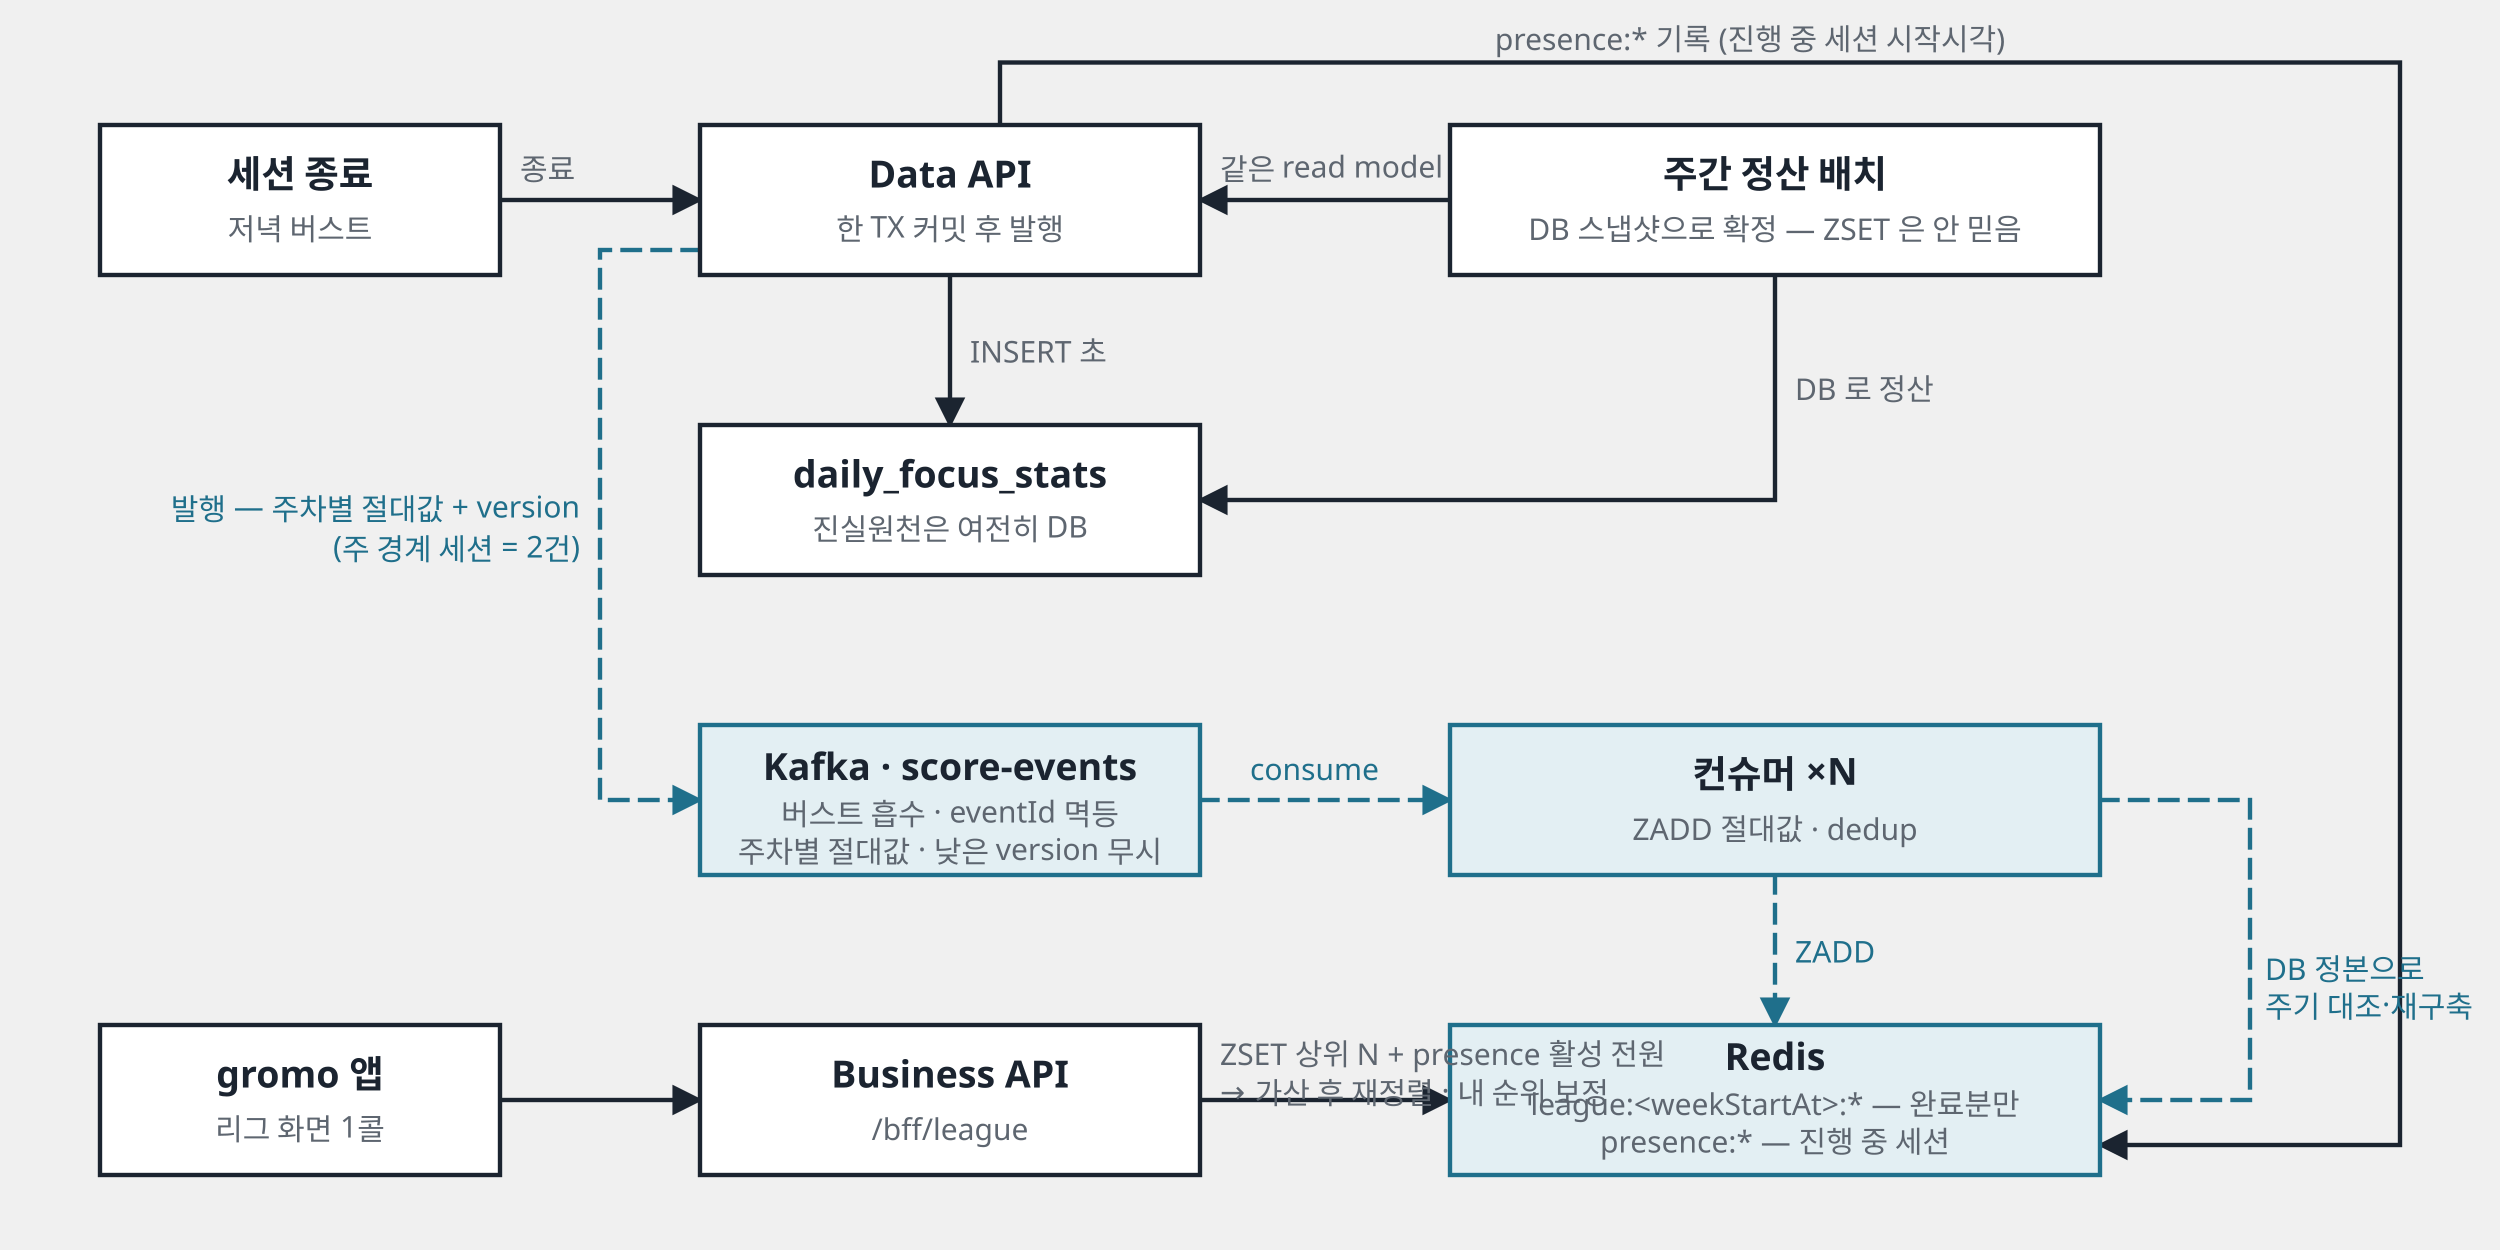
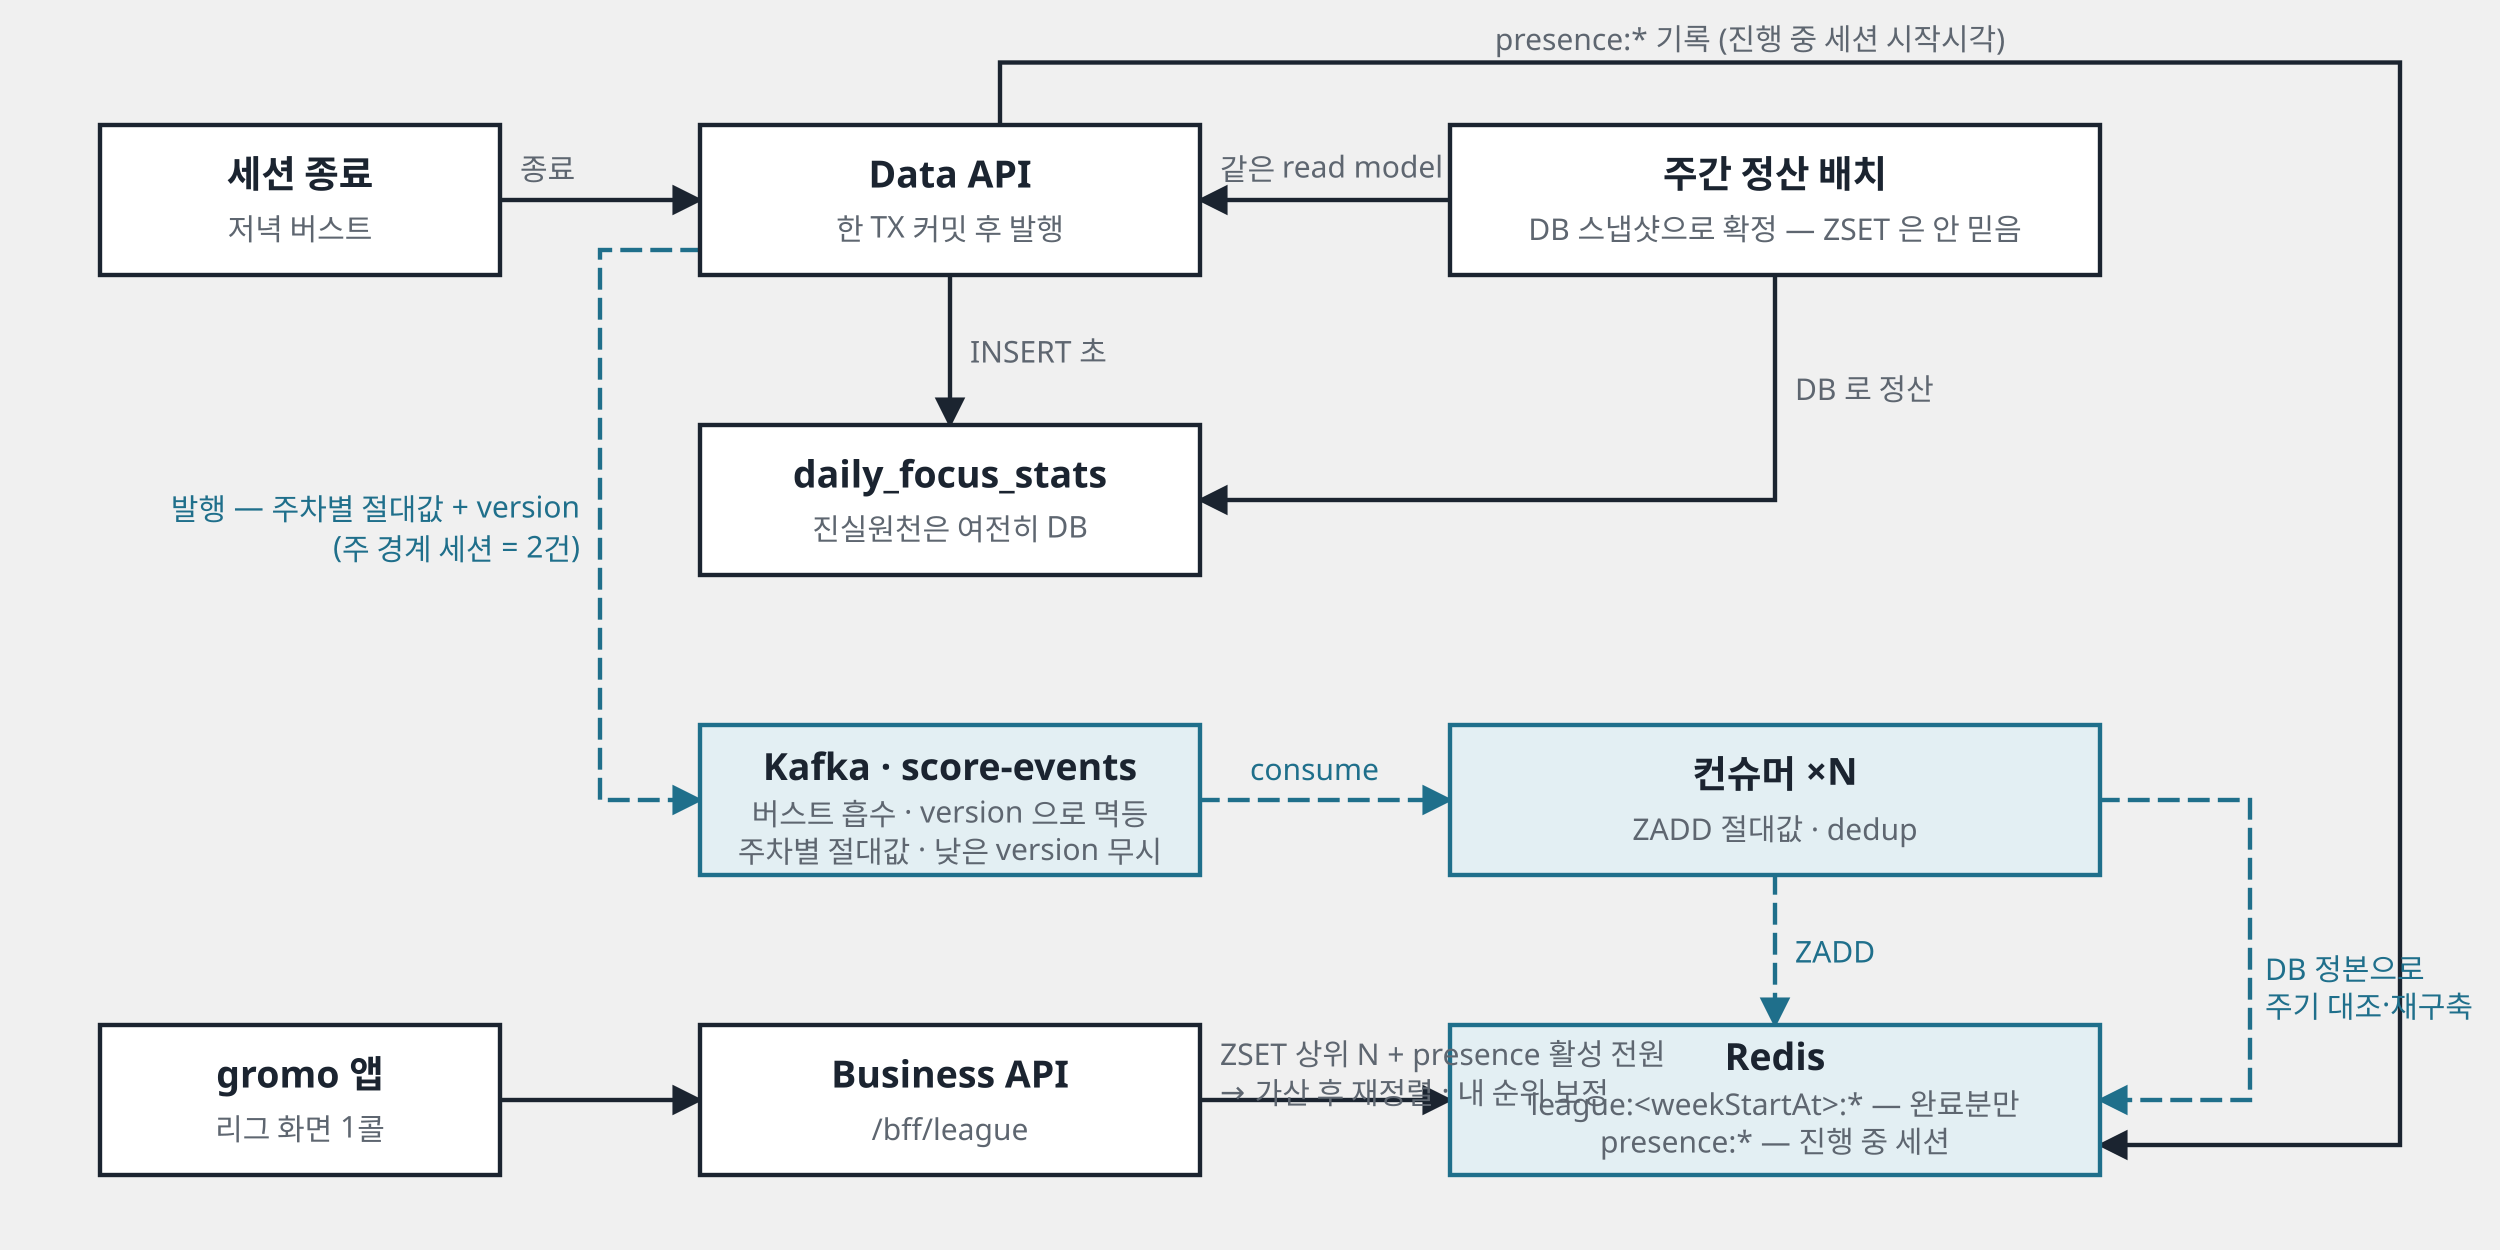
<svg xmlns="http://www.w3.org/2000/svg" font-family="IBM Plex Sans KR, Apple SD Gothic Neo, sans-serif" viewBox="0 0 1000 500" role="img" aria-label="Target-2: 세션 종료가 score-events 를 Kafka 에 발행, 컨슈머가 Redis ZSET(완료분)을 주차별 절대값으로 ZADD(낮은 version 무시), Data API 는 진행 중 세션을 presence 로 기록, Business API 는 ZSET 상위 N 과 presence 활성 유저 전원을 후보로 합쳐 가산·재정렬, 진실원천은 DB, 장애 시 DB 정본으로 재구축">
  <defs>
    <marker id="rc" viewBox="0 0 10 10" refX="9" refY="5" markerWidth="7" markerHeight="7" orient="auto">
      <path d="M0,0 L10,5 L0,10 z" fill="#1B2430" />
    </marker>
    <marker id="rcd" viewBox="0 0 10 10" refX="9" refY="5" markerWidth="7" markerHeight="7" orient="auto">
      <path d="M0,0 L10,5 L0,10 z" fill="#1F6F8B" />
    </marker>
  </defs>
  <g stroke="#1B2430" stroke-width="1.75" fill="none" stroke-linejoin="miter" stroke-linecap="square">
    <path d="M200,80 H280" marker-end="url(#rc)" />
    <path d="M380,110 V170" marker-end="url(#rc)" />
    <path d="M580,80 H480" marker-end="url(#rc)" />
    <path d="M710,110 V200 H480" marker-end="url(#rc)" />
    <path d="M400,50 V25 H960 V458 H840" marker-end="url(#rc)" />
    <path d="M200,440 H280" marker-end="url(#rc)" />
    <path d="M480,440 H580" marker-end="url(#rc)" />
  </g>
  <g stroke="#1F6F8B" stroke-width="1.75" fill="none" stroke-dasharray="7 5" stroke-linejoin="miter" stroke-linecap="square">
    <path d="M280,100 H240 V320 H280" marker-end="url(#rcd)" />
    <path d="M480,320 H580" marker-end="url(#rcd)" />
    <path d="M710,350 V410" marker-end="url(#rcd)" />
    <path d="M840,320 H900 V440 H840" marker-end="url(#rcd)" />
  </g>
  <g stroke="#1B2430" stroke-width="1.75" fill="#FFFFFF">
    <rect x="40" y="50" width="160" height="60" />
    <rect x="280" y="50" width="200" height="60" />
    <rect x="580" y="50" width="260" height="60" />
    <rect x="280" y="170" width="200" height="60" />
    <rect x="280" y="290" width="200" height="60" fill="#E3EFF3" stroke="#1F6F8B" />
    <rect x="580" y="290" width="260" height="60" fill="#E3EFF3" stroke="#1F6F8B" />
    <rect x="40" y="410" width="160" height="60" />
    <rect x="280" y="410" width="200" height="60" />
    <rect x="580" y="410" width="260" height="60" fill="#E3EFF3" stroke="#1F6F8B" />
  </g>
  <g font-size="15" font-weight="600" text-anchor="middle" fill="#1B2430">
    <text x="120" y="75">세션 종료</text>
    <text x="120" y="96" font-size="12" font-weight="400" fill="#5E6670">저녁 버스트</text>
    <text x="380" y="75">Data API</text>
    <text x="380" y="96" font-size="12" font-weight="400" fill="#5E6670">한 TX 커밋 후 발행</text>
    <text x="710" y="75">주간 정산 배치</text>
    <text x="710" y="96" font-size="12" font-weight="400" fill="#5E6670">DB 스냅샷으로 확정 — ZSET 은 안 믿음</text>
    <text x="380" y="195">daily_focus_stats</text>
    <text x="380" y="216" font-size="12" font-weight="400" fill="#5E6670">진실원천은 여전히 DB</text>
    <text x="380" y="312">Kafka · score-events</text>
-     <text x="380" y="330" font-size="12" font-weight="400" fill="#5E6670">버스트 흡수 · eventId 멱등</text>
+     <text x="380" y="330" font-size="12" font-weight="400" fill="#5E6670">버스트 흡수 · version 으로 멱등</text>
    <text x="380" y="345" font-size="12" font-weight="400" fill="#5E6670">주차별 절대값 · 낮은 version 무시</text>
    <text x="710" y="315">컨슈머 ×N</text>
    <text x="710" y="336" font-size="12" font-weight="400" fill="#5E6670">ZADD 절대값 · dedup</text>
    <text x="120" y="435">gromo 앱</text>
    <text x="120" y="456" font-size="12" font-weight="400" fill="#5E6670">리그 화면 1콜</text>
    <text x="380" y="435">Business API</text>
    <text x="380" y="456" font-size="12" font-weight="400" fill="#5E6670">/bff/league</text>
    <text x="710" y="428">Redis</text>
    <text x="710" y="446" font-size="12" font-weight="400" fill="#5E6670">league:&lt;weekStartAt&gt;:* — 완료분만</text>
    <text x="710" y="461" font-size="12" font-weight="400" fill="#5E6670">presence:* — 진행 중 세션</text>
  </g>
  <g font-size="12" fill="#5E6670">
    <text x="208" y="72">종료</text>
    <text x="700" y="20" text-anchor="middle">presence:* 기록 (진행 중 세션 시작시각)</text>
    <text x="388" y="145">INSERT 초</text>
    <text x="488" y="72">같은 read model</text>
    <text x="718" y="160">DB 로 정산</text>
    <text x="232" y="208" text-anchor="end" fill="#1F6F8B">발행 — 주차별 절대값 + version</text>
    <text x="232" y="223" text-anchor="end" fill="#1F6F8B">(주 경계 세션 = 2건)</text>
    <text x="500" y="312" fill="#1F6F8B">consume</text>
    <text x="718" y="385" fill="#1F6F8B">ZADD</text>
    <text x="906" y="392" fill="#1F6F8B">DB 정본으로</text>
    <text x="906" y="407" fill="#1F6F8B">주기 대조·재구축</text>
    <text x="488" y="426">ZSET 상위 N + presence 활성 전원</text>
    <text x="488" y="441">→ 가산 후 재정렬 · 내 순위 보정</text>
  </g>
</svg>
